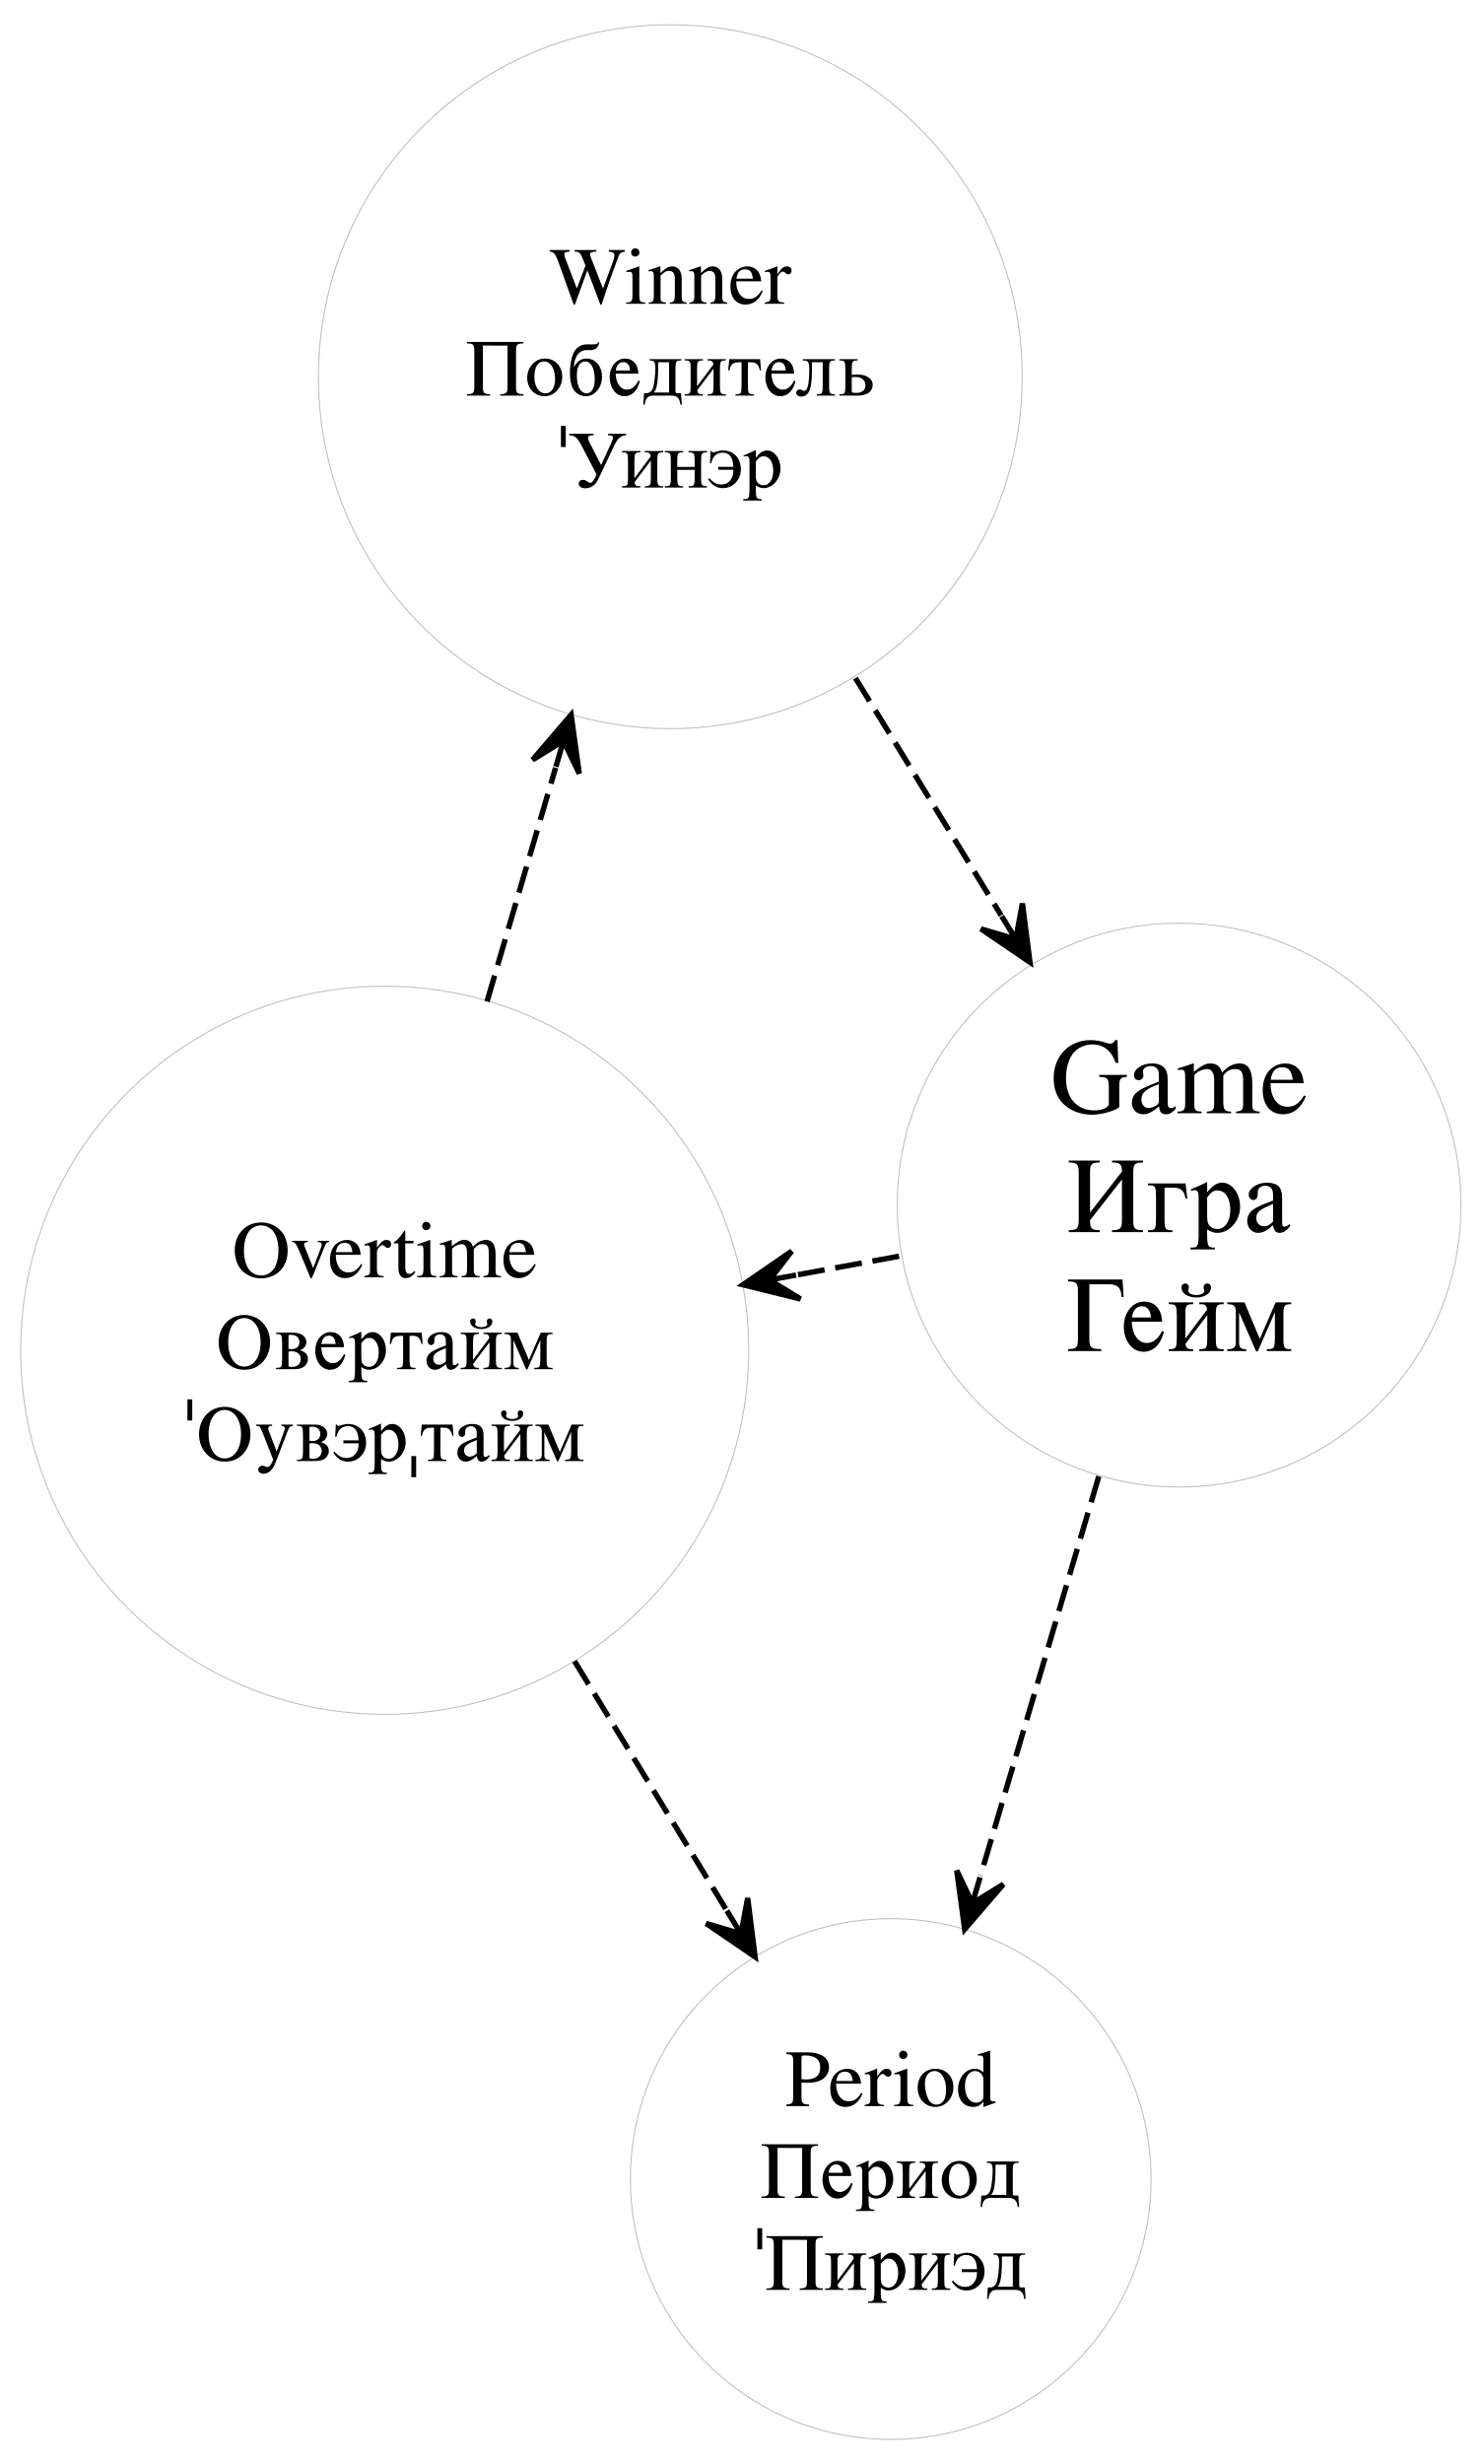
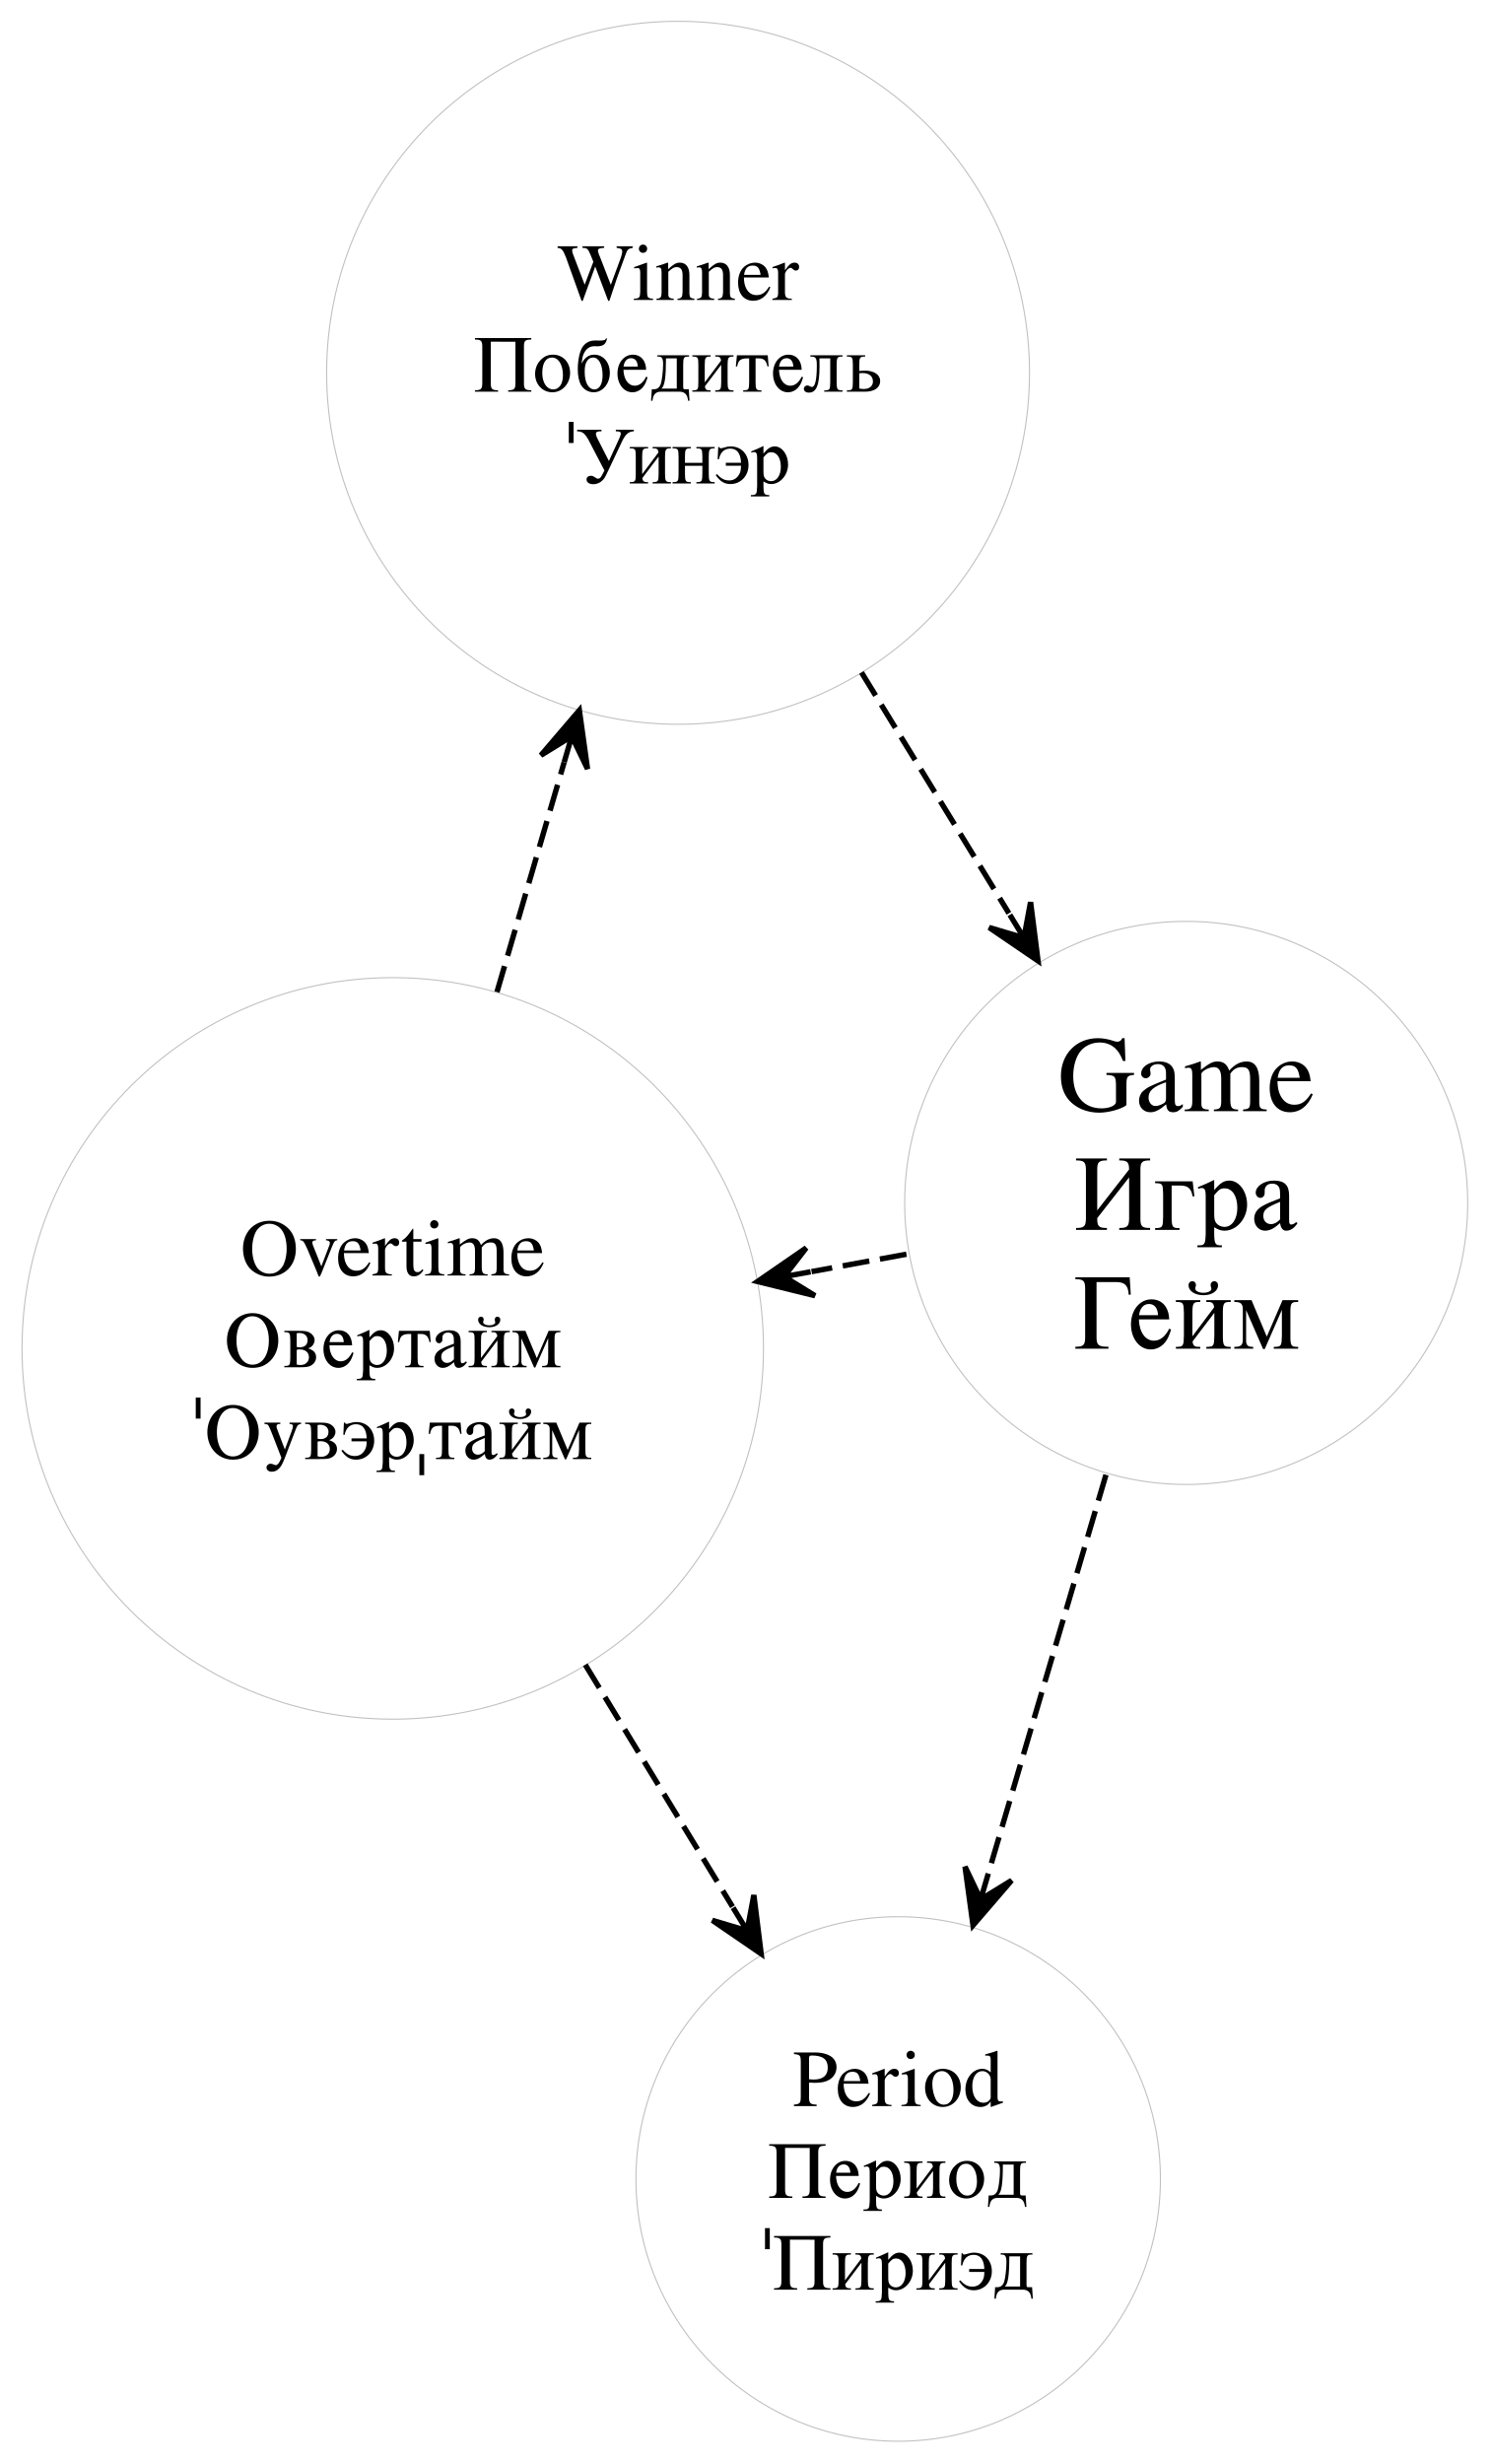
- <svg xmlns="http://www.w3.org/2000/svg" xmlns:xlink="http://www.w3.org/1999/xlink" width="274pt" height="455pt" viewBox="0.00 0.00 274.49 454.55">
-   <g id="graph0" class="graph" transform="scale(1 1) rotate(0) translate(4 450.5519)">
+ <svg xmlns="http://www.w3.org/2000/svg" xmlns:xlink="http://www.w3.org/1999/xlink" width="276pt" height="456pt" viewBox="0.00 0.00 275.91 456.42">
+   <g id="graph0" class="graph" transform="scale(1 1) rotate(0) translate(4 452.4154)">
    <g id="node1" class="node root has-pronunciation">
      <g id="a_node1">
        <a xlink:href="javascript:history.back()" xlink:title="Овертайм" target="_top">
-           <ellipse fill="none" stroke="#c0c0c0" stroke-width=".2" cx="67.175" cy="-201.405" rx="67.351" ry="67.351" />
-           <text text-anchor="middle" x="67.175" y="-214.905" font-family="Times,serif" font-size="15.00" fill="#000000">Overtime</text>
-           <text text-anchor="middle" x="67.175" y="-197.905" font-family="Times,serif" font-size="15.00" fill="#000000">Овертайм</text>
-           <text text-anchor="middle" x="67.175" y="-180.905" font-family="Times,serif" font-size="15.00" fill="#000000">ˈОувэрˌтайм</text>
+           <ellipse fill="none" stroke="#c0c0c0" stroke-width=".2" cx="68.589" cy="-202.644" rx="68.679" ry="68.679" />
+           <text text-anchor="middle" x="68.589" y="-216.144" font-family="Times,serif" font-size="15.00" fill="#000000">Overtime</text>
+           <text text-anchor="middle" x="68.589" y="-199.144" font-family="Times,serif" font-size="15.00" fill="#000000">Овертайм</text>
+           <text text-anchor="middle" x="68.589" y="-182.144" font-family="Times,serif" font-size="15.00" fill="#000000">ˈОувэрˌтайм</text>
        </a>
      </g>
    </g>
    <g id="node3" class="node has-pronunciation">
      <g id="a_node3">
        <a xlink:href="../period.html" xlink:title="Период" target="_top">
-           <ellipse fill="none" stroke="#c0c0c0" stroke-width=".2" cx="160.811" cy="-48.083" rx="48.167" ry="48.167" />
-           <text text-anchor="middle" x="160.811" y="-61.583" font-family="Times,serif" font-size="15.00" fill="#000000">Period</text>
-           <text text-anchor="middle" x="160.811" y="-44.583" font-family="Times,serif" font-size="15.00" fill="#000000">Период</text>
-           <text text-anchor="middle" x="160.811" y="-27.583" font-family="Times,serif" font-size="15.00" fill="#000000">ˈПириэд</text>
+           <ellipse fill="none" stroke="#c0c0c0" stroke-width=".2" cx="162.225" cy="-48.79" rx="48.582" ry="48.582" />
+           <text text-anchor="middle" x="162.225" y="-62.29" font-family="Times,serif" font-size="15.00" fill="#000000">Period</text>
+           <text text-anchor="middle" x="162.225" y="-45.29" font-family="Times,serif" font-size="15.00" fill="#000000">Период</text>
+           <text text-anchor="middle" x="162.225" y="-28.29" font-family="Times,serif" font-size="15.00" fill="#000000">ˈПириэд</text>
        </a>
      </g>
    </g>
    <g id="edge4" class="edge">
-       <path fill="none" stroke="#000000" stroke-dasharray="5,2" d="M102.308,-143.878C111.504,-128.819 121.344,-112.708 130.279,-98.078" />
-       <polygon fill="#000000" stroke="#000000" points="135.711,-89.182 134.34,-100.062 133.105,-93.449 130.499,-97.716 130.499,-97.716 130.499,-97.716 133.105,-93.449 126.659,-95.371 135.711,-89.182 135.711,-89.182" />
+       <path fill="none" stroke="#000000" stroke-dasharray="5,2" d="M104.256,-144.04C113.244,-129.272 122.814,-113.547 131.534,-99.219" />
+       <polygon fill="#000000" stroke="#000000" points="136.84,-90.5 135.486,-101.382 134.241,-94.771 131.642,-99.042 131.642,-99.042 131.642,-99.042 134.241,-94.771 127.797,-96.703 136.84,-90.5 136.84,-90.5" />
    </g>
    <g id="node4" class="node has-pronunciation">
      <g id="a_node4">
        <a xlink:href="../winner.html" xlink:title="Победитель" target="_top">
-           <ellipse fill="none" stroke="#c0c0c0" stroke-width=".2" cx="120.031" cy="-381.498" rx="65.108" ry="65.108" />
-           <text text-anchor="middle" x="120.031" y="-394.998" font-family="Times,serif" font-size="15.00" fill="#000000">Winner</text>
-           <text text-anchor="middle" x="120.031" y="-377.998" font-family="Times,serif" font-size="15.00" fill="#000000">Победитель</text>
-           <text text-anchor="middle" x="120.031" y="-360.998" font-family="Times,serif" font-size="15.00" fill="#000000">ˈУинэр</text>
+           <ellipse fill="none" stroke="#c0c0c0" stroke-width=".2" cx="121.446" cy="-383.362" rx="65.108" ry="65.108" />
+           <text text-anchor="middle" x="121.446" y="-396.862" font-family="Times,serif" font-size="15.00" fill="#000000">Winner</text>
+           <text text-anchor="middle" x="121.446" y="-379.862" font-family="Times,serif" font-size="15.00" fill="#000000">Победитель</text>
+           <text text-anchor="middle" x="121.446" y="-362.862" font-family="Times,serif" font-size="15.00" fill="#000000">ˈУинэр</text>
        </a>
      </g>
    </g>
    <g id="edge5" class="edge">
-       <path fill="none" stroke="#000000" stroke-dasharray="5,2" d="M86.108,-265.914C90.224,-279.937 94.604,-294.861 98.802,-309.164" />
-       <polygon fill="#000000" stroke="#000000" points="101.673,-318.948 94.539,-310.62 100.265,-314.15 98.857,-309.353 98.857,-309.353 98.857,-309.353 100.265,-314.15 103.175,-308.085 101.673,-318.948 101.673,-318.948" />
+       <path fill="none" stroke="#000000" stroke-dasharray="5,2" d="M87.896,-268.654C91.945,-282.5 96.236,-297.169 100.347,-311.224" />
+       <polygon fill="#000000" stroke="#000000" points="103.159,-320.839 96.033,-312.505 101.755,-316.04 100.352,-311.241 100.352,-311.241 100.352,-311.241 101.755,-316.04 104.671,-309.978 103.159,-320.839 103.159,-320.839" />
    </g>
    <g id="node2" class="node has-pronunciation">
      <g id="a_node2">
        <a xlink:href="../game.html" xlink:title="Игра" target="_top">
-           <ellipse fill="none" stroke="#c0c0c0" stroke-width=".2" cx="214.167" cy="-228.258" rx="52.152" ry="52.152" />
-           <text text-anchor="middle" x="214.167" y="-245.258" font-family="Times,serif" font-size="20.00" fill="#000000">Game</text>
-           <text text-anchor="middle" x="214.167" y="-223.258" font-family="Times,serif" font-size="20.00" fill="#000000">Игра</text>
-           <text text-anchor="middle" x="214.167" y="-201.258" font-family="Times,serif" font-size="20.00" fill="#000000">Гейм</text>
+           <ellipse fill="none" stroke="#c0c0c0" stroke-width=".2" cx="215.581" cy="-229.59" rx="52.152" ry="52.152" />
+           <text text-anchor="middle" x="215.581" y="-246.59" font-family="Times,serif" font-size="20.00" fill="#000000">Game</text>
+           <text text-anchor="middle" x="215.581" y="-224.59" font-family="Times,serif" font-size="20.00" fill="#000000">Игра</text>
+           <text text-anchor="middle" x="215.581" y="-202.59" font-family="Times,serif" font-size="20.00" fill="#000000">Гейм</text>
        </a>
      </g>
    </g>
    <g id="edge3" class="edge">
-       <path fill="none" stroke="#000000" stroke-dasharray="5,2" d="M162.343,-218.791C156.214,-217.671 149.863,-216.511 143.485,-215.346" />
-       <polygon fill="#000000" stroke="#000000" points="133.465,-213.515 144.111,-210.886 138.384,-214.414 143.303,-215.312 143.303,-215.312 143.303,-215.312 138.384,-214.414 142.494,-219.739 133.465,-213.515 133.465,-213.515" />
+       <path fill="none" stroke="#000000" stroke-dasharray="5,2" d="M163.757,-220.09C158.038,-219.042 152.127,-217.958 146.181,-216.868" />
+       <polygon fill="#000000" stroke="#000000" points="136.166,-215.032 146.814,-212.409 141.084,-215.934 146.002,-216.835 146.002,-216.835 146.002,-216.835 141.084,-215.934 145.191,-221.262 136.166,-215.032 136.166,-215.032" />
    </g>
    <g id="edge1" class="edge">
-       <path fill="none" stroke="#000000" stroke-dasharray="5,2" d="M199.304,-178.069C192.505,-155.11 184.423,-127.817 177.423,-104.182" />
-       <polygon fill="#000000" stroke="#000000" points="174.497,-94.3 181.651,-102.611 175.917,-99.094 177.337,-103.888 177.337,-103.888 177.337,-103.888 175.917,-99.094 173.022,-105.166 174.497,-94.3 174.497,-94.3" />
+       <path fill="none" stroke="#000000" stroke-dasharray="5,2" d="M200.718,-179.227C193.973,-156.371 185.965,-129.235 179.005,-105.649" />
+       <polygon fill="#000000" stroke="#000000" points="176.092,-95.781 183.239,-104.098 177.507,-100.576 178.923,-105.372 178.923,-105.372 178.923,-105.372 177.507,-100.576 174.607,-106.646 176.092,-95.781 176.092,-95.781" />
    </g>
    <g id="edge2" class="edge">
-       <path fill="none" stroke="#000000" stroke-dasharray="5,2" d="M154.283,-325.741C163.077,-311.426 172.517,-296.059 181.242,-281.855" />
-       <polygon fill="#000000" stroke="#000000" points="186.57,-273.182 185.17,-284.058 183.953,-277.442 181.336,-281.703 181.336,-281.703 181.336,-281.703 183.953,-277.442 177.501,-279.347 186.57,-273.182 186.57,-273.182" />
+       <path fill="none" stroke="#000000" stroke-dasharray="5,2" d="M155.431,-327.846C164.327,-313.313 173.902,-297.673 182.738,-283.239" />
+       <polygon fill="#000000" stroke="#000000" points="188.132,-274.429 186.749,-285.307 185.521,-278.693 182.911,-282.957 182.911,-282.957 182.911,-282.957 185.521,-278.693 179.073,-280.608 188.132,-274.429 188.132,-274.429" />
    </g>
  </g>
</svg>
